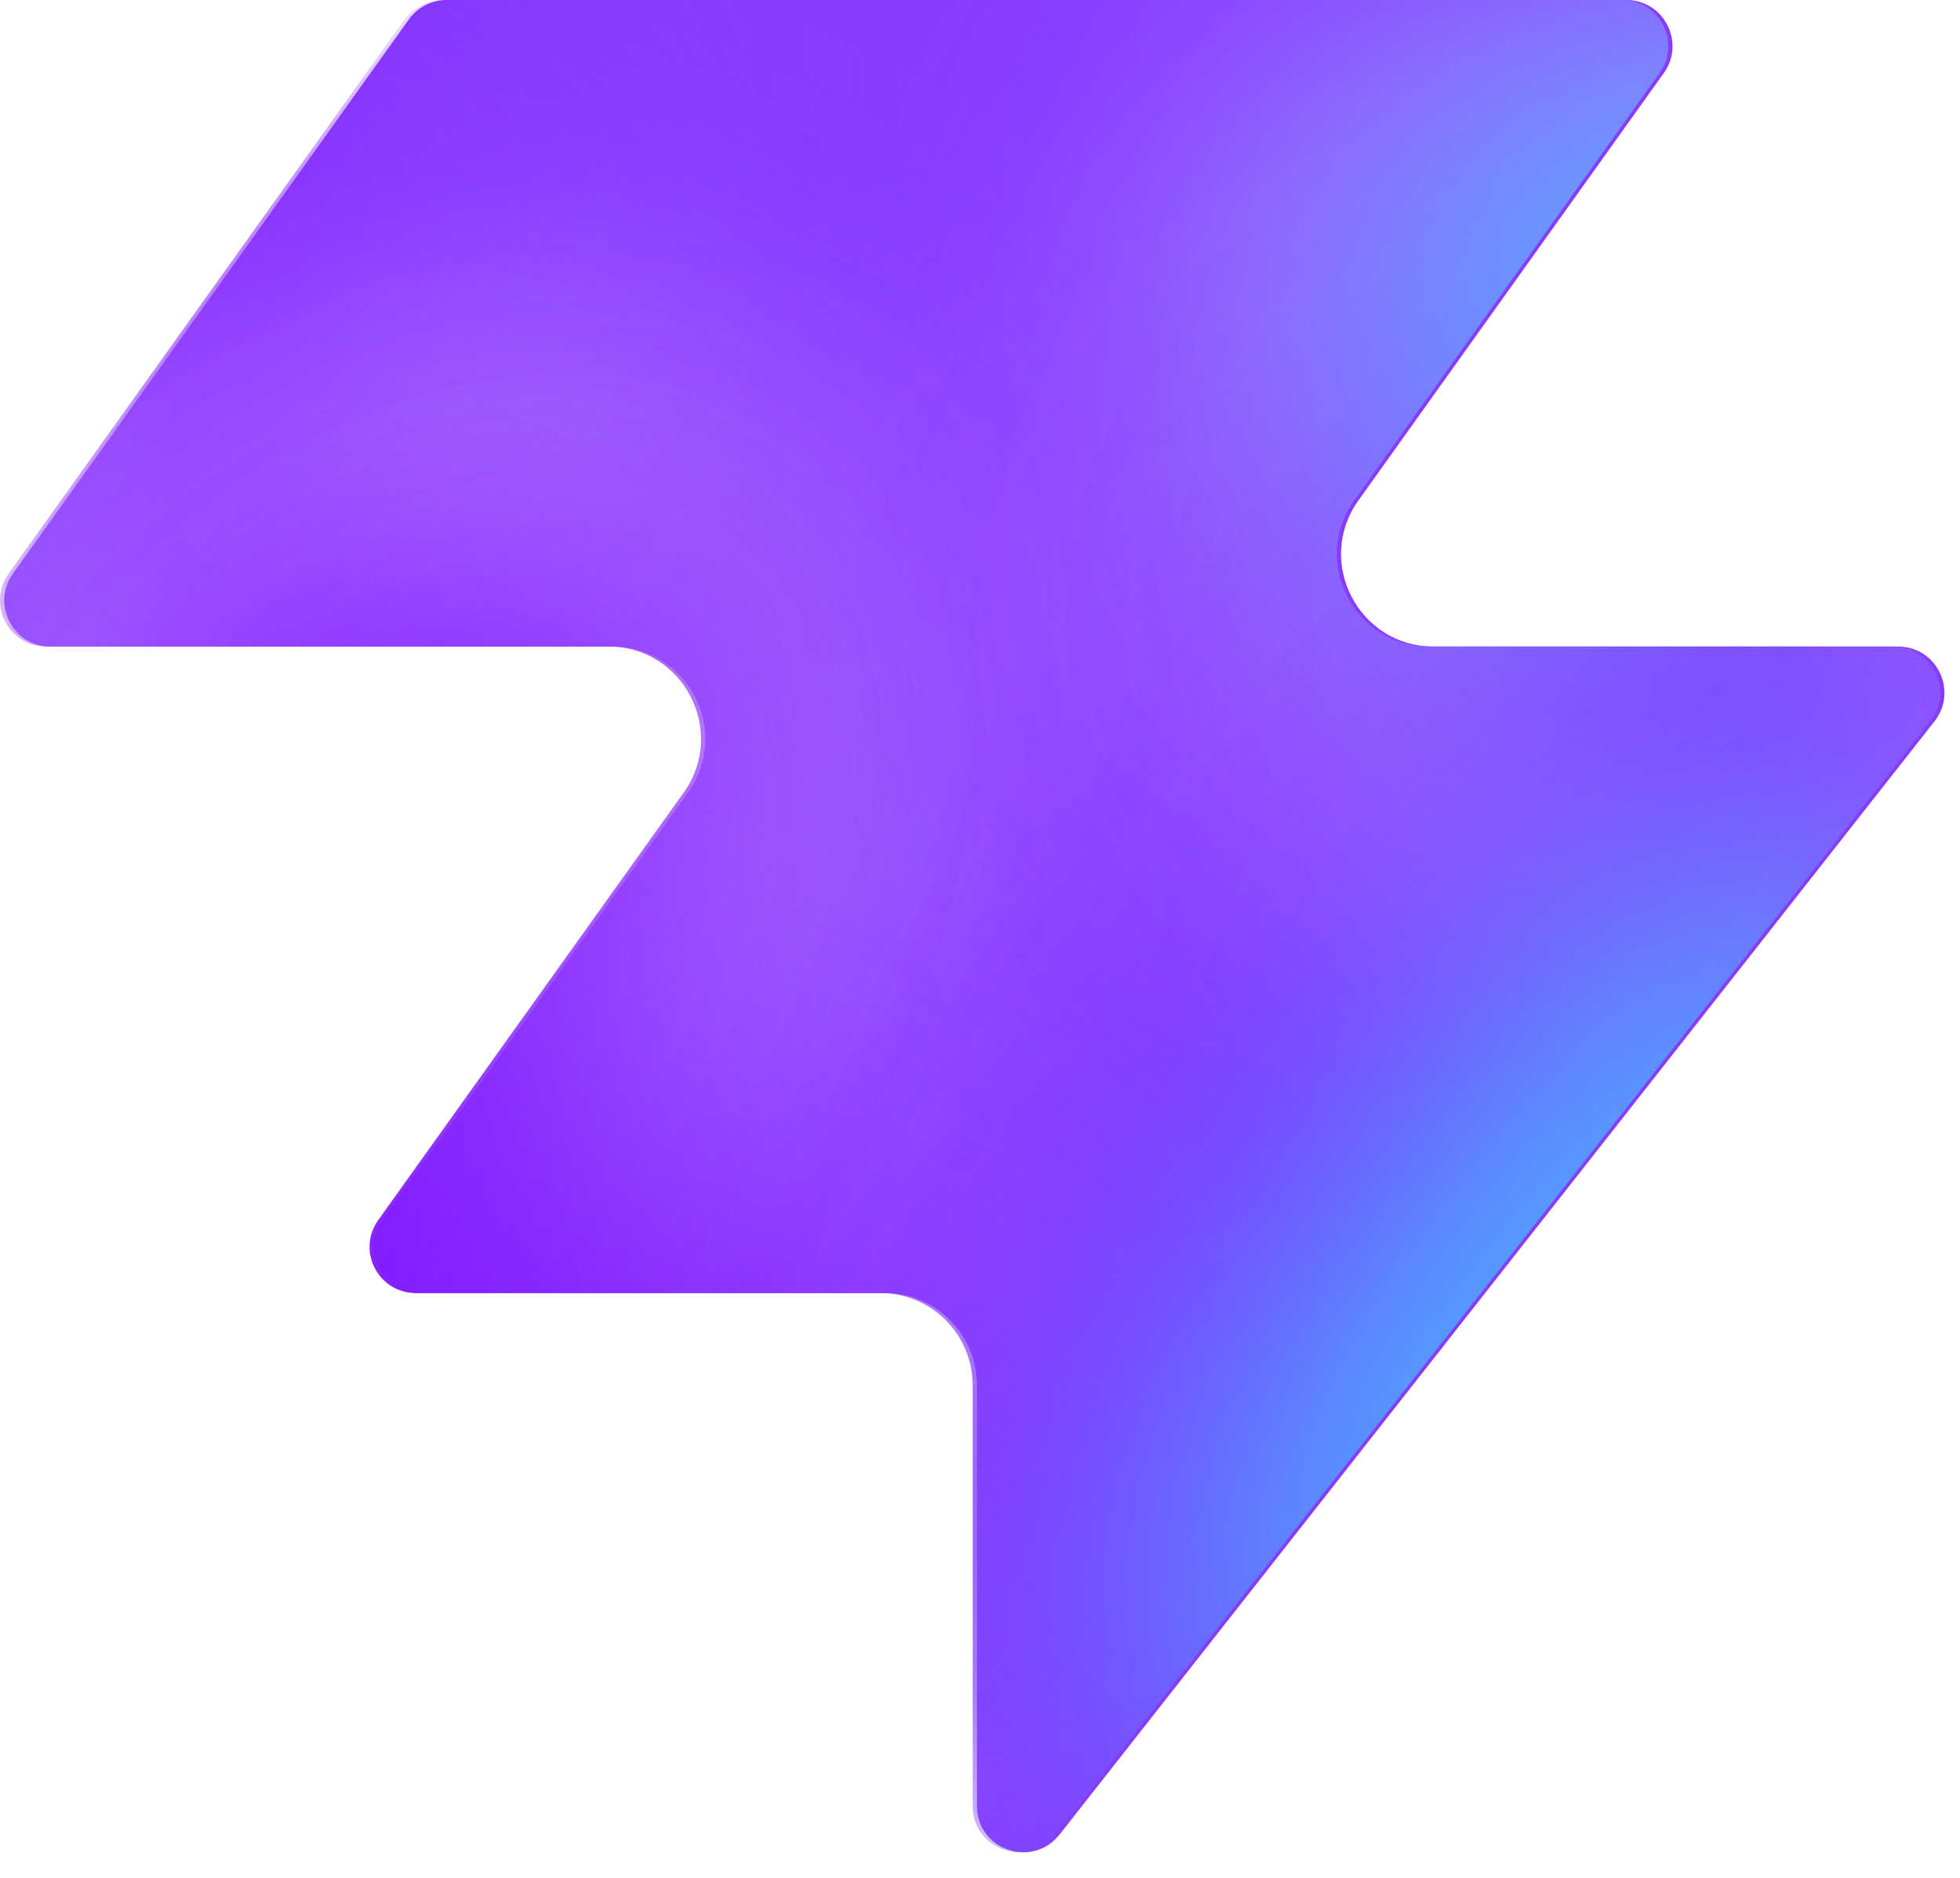
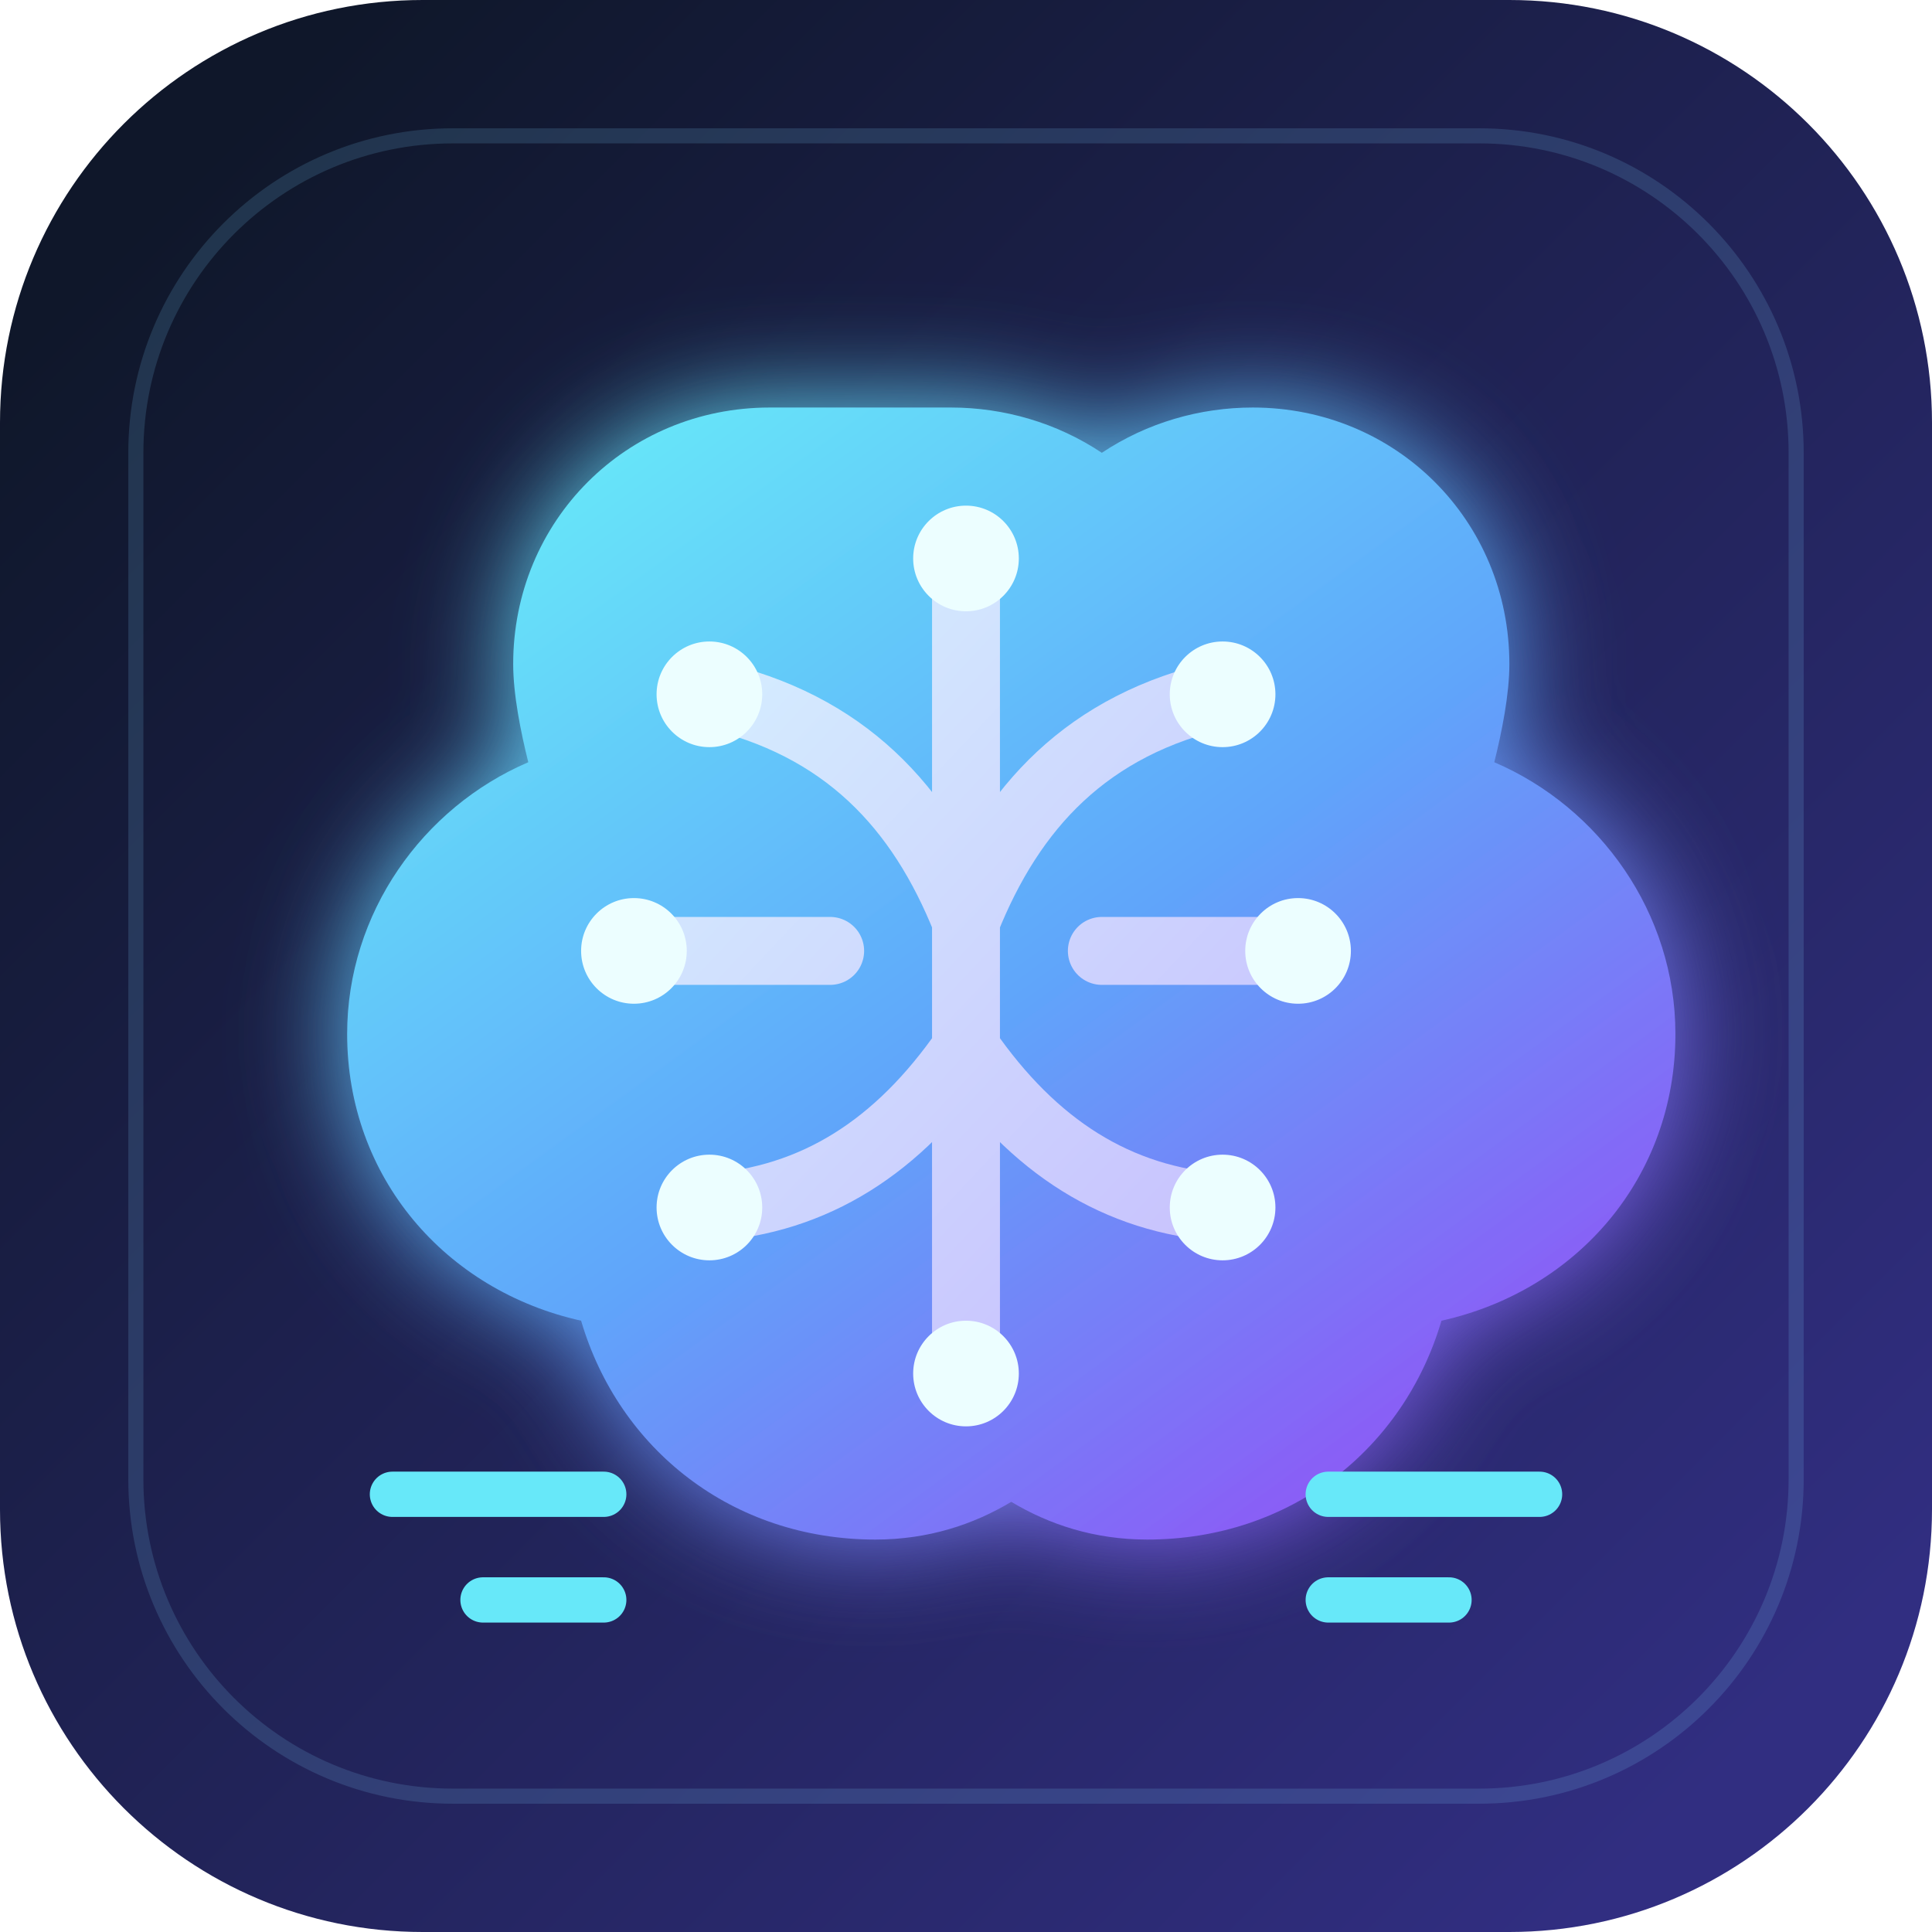
- <svg xmlns="http://www.w3.org/2000/svg" width="48" height="46" fill="none" viewBox="0 0 48 46">
-   <path fill="#863bff" d="M25.946 44.938c-.664.845-2.021.375-2.021-.698V33.937a2.26 2.26 0 0 0-2.262-2.262H10.287c-.92 0-1.456-1.04-.92-1.788l7.48-10.471c1.07-1.497 0-3.578-1.842-3.578H1.237c-.92 0-1.456-1.04-.92-1.788L10.013.474c.214-.297.556-.474.92-.474h28.894c.92 0 1.456 1.04.92 1.788l-7.48 10.471c-1.07 1.498 0 3.579 1.842 3.579h11.377c.943 0 1.473 1.088.89 1.83L25.947 44.94z" style="fill:#863bff;fill:color(display-p3 .525 .23 1);fill-opacity:1" />
-   <mask id="a" width="48" height="46" x="0" y="0" maskUnits="userSpaceOnUse" style="mask-type:alpha">
-     <path fill="#000" d="M25.842 44.938c-.664.844-2.021.375-2.021-.698V33.937a2.26 2.26 0 0 0-2.262-2.262H10.183c-.92 0-1.456-1.04-.92-1.788l7.48-10.471c1.07-1.498 0-3.579-1.842-3.579H1.133c-.92 0-1.456-1.04-.92-1.787L9.91.473c.214-.297.556-.474.92-.474h28.894c.92 0 1.456 1.04.92 1.788l-7.48 10.471c-1.07 1.498 0 3.578 1.842 3.578h11.377c.943 0 1.473 1.088.89 1.832L25.843 44.94z" style="fill:#000;fill-opacity:1" />
-   </mask>
-   <g mask="url(#a)">
-     <g filter="url(#b)">
-       <ellipse cx="5.508" cy="14.704" fill="#ede6ff" rx="5.508" ry="14.704" style="fill:#ede6ff;fill:color(display-p3 .927 .903 1);fill-opacity:1" transform="matrix(.00324 1 1 -.00324 -4.47 31.516)" />
-     </g>
-     <g filter="url(#c)">
-       <ellipse cx="10.399" cy="29.851" fill="#ede6ff" rx="10.399" ry="29.851" style="fill:#ede6ff;fill:color(display-p3 .927 .903 1);fill-opacity:1" transform="matrix(.00324 1 1 -.00324 -39.328 7.883)" />
-     </g>
-     <g filter="url(#d)">
-       <ellipse cx="5.508" cy="30.487" fill="#7e14ff" rx="5.508" ry="30.487" style="fill:#7e14ff;fill:color(display-p3 .492 .077 1);fill-opacity:1" transform="rotate(89.814 -25.913 -14.639)scale(1 -1)" />
-     </g>
-     <g filter="url(#e)">
-       <ellipse cx="5.508" cy="30.599" fill="#7e14ff" rx="5.508" ry="30.599" style="fill:#7e14ff;fill:color(display-p3 .492 .077 1);fill-opacity:1" transform="rotate(89.814 -32.644 -3.334)scale(1 -1)" />
-     </g>
-     <g filter="url(#f)">
-       <ellipse cx="5.508" cy="30.599" fill="#7e14ff" rx="5.508" ry="30.599" style="fill:#7e14ff;fill:color(display-p3 .492 .077 1);fill-opacity:1" transform="matrix(.00324 1 1 -.00324 -34.34 30.47)" />
-     </g>
-     <g filter="url(#g)">
-       <ellipse cx="14.072" cy="22.078" fill="#ede6ff" rx="14.072" ry="22.078" style="fill:#ede6ff;fill:color(display-p3 .927 .903 1);fill-opacity:1" transform="rotate(93.35 24.506 48.493)scale(-1 1)" />
-     </g>
-     <g filter="url(#h)">
-       <ellipse cx="3.47" cy="21.501" fill="#7e14ff" rx="3.47" ry="21.501" style="fill:#7e14ff;fill:color(display-p3 .492 .077 1);fill-opacity:1" transform="rotate(89.009 28.708 47.59)scale(-1 1)" />
-     </g>
-     <g filter="url(#i)">
-       <ellipse cx="3.47" cy="21.501" fill="#7e14ff" rx="3.47" ry="21.501" style="fill:#7e14ff;fill:color(display-p3 .492 .077 1);fill-opacity:1" transform="rotate(89.009 28.708 47.59)scale(-1 1)" />
-     </g>
-     <g filter="url(#j)">
-       <ellipse cx=".387" cy="8.972" fill="#7e14ff" rx="4.407" ry="29.108" style="fill:#7e14ff;fill:color(display-p3 .492 .077 1);fill-opacity:1" transform="rotate(39.51 .387 8.972)" />
-     </g>
-     <g filter="url(#k)">
-       <ellipse cx="47.523" cy="-6.092" fill="#7e14ff" rx="4.407" ry="29.108" style="fill:#7e14ff;fill:color(display-p3 .492 .077 1);fill-opacity:1" transform="rotate(37.892 47.523 -6.092)" />
-     </g>
-     <g filter="url(#l)">
-       <ellipse cx="41.412" cy="6.333" fill="#47bfff" rx="5.971" ry="9.665" style="fill:#47bfff;fill:color(display-p3 .28 .748 1);fill-opacity:1" transform="rotate(37.892 41.412 6.333)" />
-     </g>
-     <g filter="url(#m)">
-       <ellipse cx="-1.879" cy="38.332" fill="#7e14ff" rx="4.407" ry="29.108" style="fill:#7e14ff;fill:color(display-p3 .492 .077 1);fill-opacity:1" transform="rotate(37.892 -1.88 38.332)" />
-     </g>
-     <g filter="url(#n)">
-       <ellipse cx="-1.879" cy="38.332" fill="#7e14ff" rx="4.407" ry="29.108" style="fill:#7e14ff;fill:color(display-p3 .492 .077 1);fill-opacity:1" transform="rotate(37.892 -1.88 38.332)" />
-     </g>
-     <g filter="url(#o)">
-       <ellipse cx="35.651" cy="29.907" fill="#7e14ff" rx="4.407" ry="29.108" style="fill:#7e14ff;fill:color(display-p3 .492 .077 1);fill-opacity:1" transform="rotate(37.892 35.651 29.907)" />
-     </g>
-     <g filter="url(#p)">
-       <ellipse cx="38.418" cy="32.4" fill="#47bfff" rx="5.971" ry="15.297" style="fill:#47bfff;fill:color(display-p3 .28 .748 1);fill-opacity:1" transform="rotate(37.892 38.418 32.4)" />
+ <svg xmlns="http://www.w3.org/2000/svg" viewBox="0 0 256 256" role="img" aria-label="Digital brain icon">
+   <defs>
+     <linearGradient id="bg" x1="24" x2="232" y1="24" y2="232" gradientUnits="userSpaceOnUse">
+       <stop stop-color="#0f172a" />
+       <stop offset="1" stop-color="#312e81" />
+     </linearGradient>
+     <linearGradient id="brain" x1="78" x2="180" y1="56" y2="196" gradientUnits="userSpaceOnUse">
+       <stop stop-color="#67e8f9" />
+       <stop offset=".55" stop-color="#60a5fa" />
+       <stop offset="1" stop-color="#8b5cf6" />
+     </linearGradient>
+     <linearGradient id="trace" x1="70" x2="187" y1="72" y2="182" gradientUnits="userSpaceOnUse">
+       <stop stop-color="#d8f9ff" />
+       <stop offset="1" stop-color="#c4b5fd" />
+     </linearGradient>
+     <filter id="glow" x="-20%" y="-20%" width="140%" height="140%">
+       <feGaussianBlur stdDeviation="7" result="blur" />
+       <feMerge>
+         <feMergeNode in="blur" />
+         <feMergeNode in="SourceGraphic" />
+       </feMerge>
+     </filter>
+   </defs>
+   <rect width="256" height="256" rx="56" fill="url(#bg)" />
+   <rect x="18" y="18" width="220" height="220" rx="42" fill="none" stroke="#7dd3fc" stroke-opacity=".16" stroke-width="2" />
+   <g filter="url(#glow)">
+     <path fill="url(#brain)" d="M102 54c-19 0-34 15-34 34 0 4 1 9 2 13-14 6-24 20-24 36 0 19 13 34 31 38 5 17 20 29 39 29 7 0 13-2 18-5 5 3 11 5 18 5 19 0 34-12 39-29 18-4 31-19 31-38 0-16-10-30-24-36 1-4 2-9 2-13 0-19-15-34-34-34-7 0-14 2-20 6-6-4-13-6-20-6Z" />
+     <path d="M128 74v108M94 92c18 4 28 15 34 30M162 92c-18 4-28 15-34 30M84 126h26M146 126h26M94 160c14-1 25-8 34-21M162 160c-14-1-25-8-34-21" fill="none" stroke="url(#trace)" stroke-linecap="round" stroke-width="9" />
+     <g fill="#ecfeff">
+       <circle cx="128" cy="74" r="7" />
+       <circle cx="94" cy="92" r="7" />
+       <circle cx="162" cy="92" r="7" />
+       <circle cx="84" cy="126" r="7" />
+       <circle cx="172" cy="126" r="7" />
+       <circle cx="94" cy="160" r="7" />
+       <circle cx="162" cy="160" r="7" />
+       <circle cx="128" cy="182" r="7" />
    </g>
  </g>
-   <defs>
-     <filter id="b" width="60.045" height="41.654" x="-19.77" y="16.149" color-interpolation-filters="sRGB" filterUnits="userSpaceOnUse">
-       <feFlood flood-opacity="0" result="BackgroundImageFix" />
-       <feBlend in="SourceGraphic" in2="BackgroundImageFix" result="shape" />
-       <feGaussianBlur result="effect1_foregroundBlur_2002_17158" stdDeviation="7.659" />
-     </filter>
-     <filter id="c" width="90.34" height="51.437" x="-54.613" y="-7.533" color-interpolation-filters="sRGB" filterUnits="userSpaceOnUse">
-       <feFlood flood-opacity="0" result="BackgroundImageFix" />
-       <feBlend in="SourceGraphic" in2="BackgroundImageFix" result="shape" />
-       <feGaussianBlur result="effect1_foregroundBlur_2002_17158" stdDeviation="7.659" />
-     </filter>
-     <filter id="d" width="79.355" height="29.4" x="-49.64" y="2.03" color-interpolation-filters="sRGB" filterUnits="userSpaceOnUse">
-       <feFlood flood-opacity="0" result="BackgroundImageFix" />
-       <feBlend in="SourceGraphic" in2="BackgroundImageFix" result="shape" />
-       <feGaussianBlur result="effect1_foregroundBlur_2002_17158" stdDeviation="4.596" />
-     </filter>
-     <filter id="e" width="79.579" height="29.4" x="-45.045" y="20.029" color-interpolation-filters="sRGB" filterUnits="userSpaceOnUse">
-       <feFlood flood-opacity="0" result="BackgroundImageFix" />
-       <feBlend in="SourceGraphic" in2="BackgroundImageFix" result="shape" />
-       <feGaussianBlur result="effect1_foregroundBlur_2002_17158" stdDeviation="4.596" />
-     </filter>
-     <filter id="f" width="79.579" height="29.4" x="-43.513" y="21.178" color-interpolation-filters="sRGB" filterUnits="userSpaceOnUse">
-       <feFlood flood-opacity="0" result="BackgroundImageFix" />
-       <feBlend in="SourceGraphic" in2="BackgroundImageFix" result="shape" />
-       <feGaussianBlur result="effect1_foregroundBlur_2002_17158" stdDeviation="4.596" />
-     </filter>
-     <filter id="g" width="74.749" height="58.852" x="15.756" y="-17.901" color-interpolation-filters="sRGB" filterUnits="userSpaceOnUse">
-       <feFlood flood-opacity="0" result="BackgroundImageFix" />
-       <feBlend in="SourceGraphic" in2="BackgroundImageFix" result="shape" />
-       <feGaussianBlur result="effect1_foregroundBlur_2002_17158" stdDeviation="7.659" />
-     </filter>
-     <filter id="h" width="61.377" height="25.362" x="23.548" y="2.284" color-interpolation-filters="sRGB" filterUnits="userSpaceOnUse">
-       <feFlood flood-opacity="0" result="BackgroundImageFix" />
-       <feBlend in="SourceGraphic" in2="BackgroundImageFix" result="shape" />
-       <feGaussianBlur result="effect1_foregroundBlur_2002_17158" stdDeviation="4.596" />
-     </filter>
-     <filter id="i" width="61.377" height="25.362" x="23.548" y="2.284" color-interpolation-filters="sRGB" filterUnits="userSpaceOnUse">
-       <feFlood flood-opacity="0" result="BackgroundImageFix" />
-       <feBlend in="SourceGraphic" in2="BackgroundImageFix" result="shape" />
-       <feGaussianBlur result="effect1_foregroundBlur_2002_17158" stdDeviation="4.596" />
-     </filter>
-     <filter id="j" width="56.045" height="63.649" x="-27.636" y="-22.853" color-interpolation-filters="sRGB" filterUnits="userSpaceOnUse">
-       <feFlood flood-opacity="0" result="BackgroundImageFix" />
-       <feBlend in="SourceGraphic" in2="BackgroundImageFix" result="shape" />
-       <feGaussianBlur result="effect1_foregroundBlur_2002_17158" stdDeviation="4.596" />
-     </filter>
-     <filter id="k" width="54.814" height="64.646" x="20.116" y="-38.415" color-interpolation-filters="sRGB" filterUnits="userSpaceOnUse">
-       <feFlood flood-opacity="0" result="BackgroundImageFix" />
-       <feBlend in="SourceGraphic" in2="BackgroundImageFix" result="shape" />
-       <feGaussianBlur result="effect1_foregroundBlur_2002_17158" stdDeviation="4.596" />
-     </filter>
-     <filter id="l" width="33.541" height="35.313" x="24.641" y="-11.323" color-interpolation-filters="sRGB" filterUnits="userSpaceOnUse">
-       <feFlood flood-opacity="0" result="BackgroundImageFix" />
-       <feBlend in="SourceGraphic" in2="BackgroundImageFix" result="shape" />
-       <feGaussianBlur result="effect1_foregroundBlur_2002_17158" stdDeviation="4.596" />
-     </filter>
-     <filter id="m" width="54.814" height="64.646" x="-29.286" y="6.009" color-interpolation-filters="sRGB" filterUnits="userSpaceOnUse">
-       <feFlood flood-opacity="0" result="BackgroundImageFix" />
-       <feBlend in="SourceGraphic" in2="BackgroundImageFix" result="shape" />
-       <feGaussianBlur result="effect1_foregroundBlur_2002_17158" stdDeviation="4.596" />
-     </filter>
-     <filter id="n" width="54.814" height="64.646" x="-29.286" y="6.009" color-interpolation-filters="sRGB" filterUnits="userSpaceOnUse">
-       <feFlood flood-opacity="0" result="BackgroundImageFix" />
-       <feBlend in="SourceGraphic" in2="BackgroundImageFix" result="shape" />
-       <feGaussianBlur result="effect1_foregroundBlur_2002_17158" stdDeviation="4.596" />
-     </filter>
-     <filter id="o" width="54.814" height="64.646" x="8.244" y="-2.416" color-interpolation-filters="sRGB" filterUnits="userSpaceOnUse">
-       <feFlood flood-opacity="0" result="BackgroundImageFix" />
-       <feBlend in="SourceGraphic" in2="BackgroundImageFix" result="shape" />
-       <feGaussianBlur result="effect1_foregroundBlur_2002_17158" stdDeviation="4.596" />
-     </filter>
-     <filter id="p" width="39.409" height="43.623" x="18.713" y="10.588" color-interpolation-filters="sRGB" filterUnits="userSpaceOnUse">
-       <feFlood flood-opacity="0" result="BackgroundImageFix" />
-       <feBlend in="SourceGraphic" in2="BackgroundImageFix" result="shape" />
-       <feGaussianBlur result="effect1_foregroundBlur_2002_17158" stdDeviation="4.596" />
-     </filter>
-   </defs>
+   <g fill="none" stroke="#67e8f9" stroke-linecap="round" stroke-width="6">
+     <path d="M52 198h28" />
+     <path d="M176 198h28" />
+     <path d="M64 212h16" />
+     <path d="M176 212h16" />
+   </g>
</svg>
